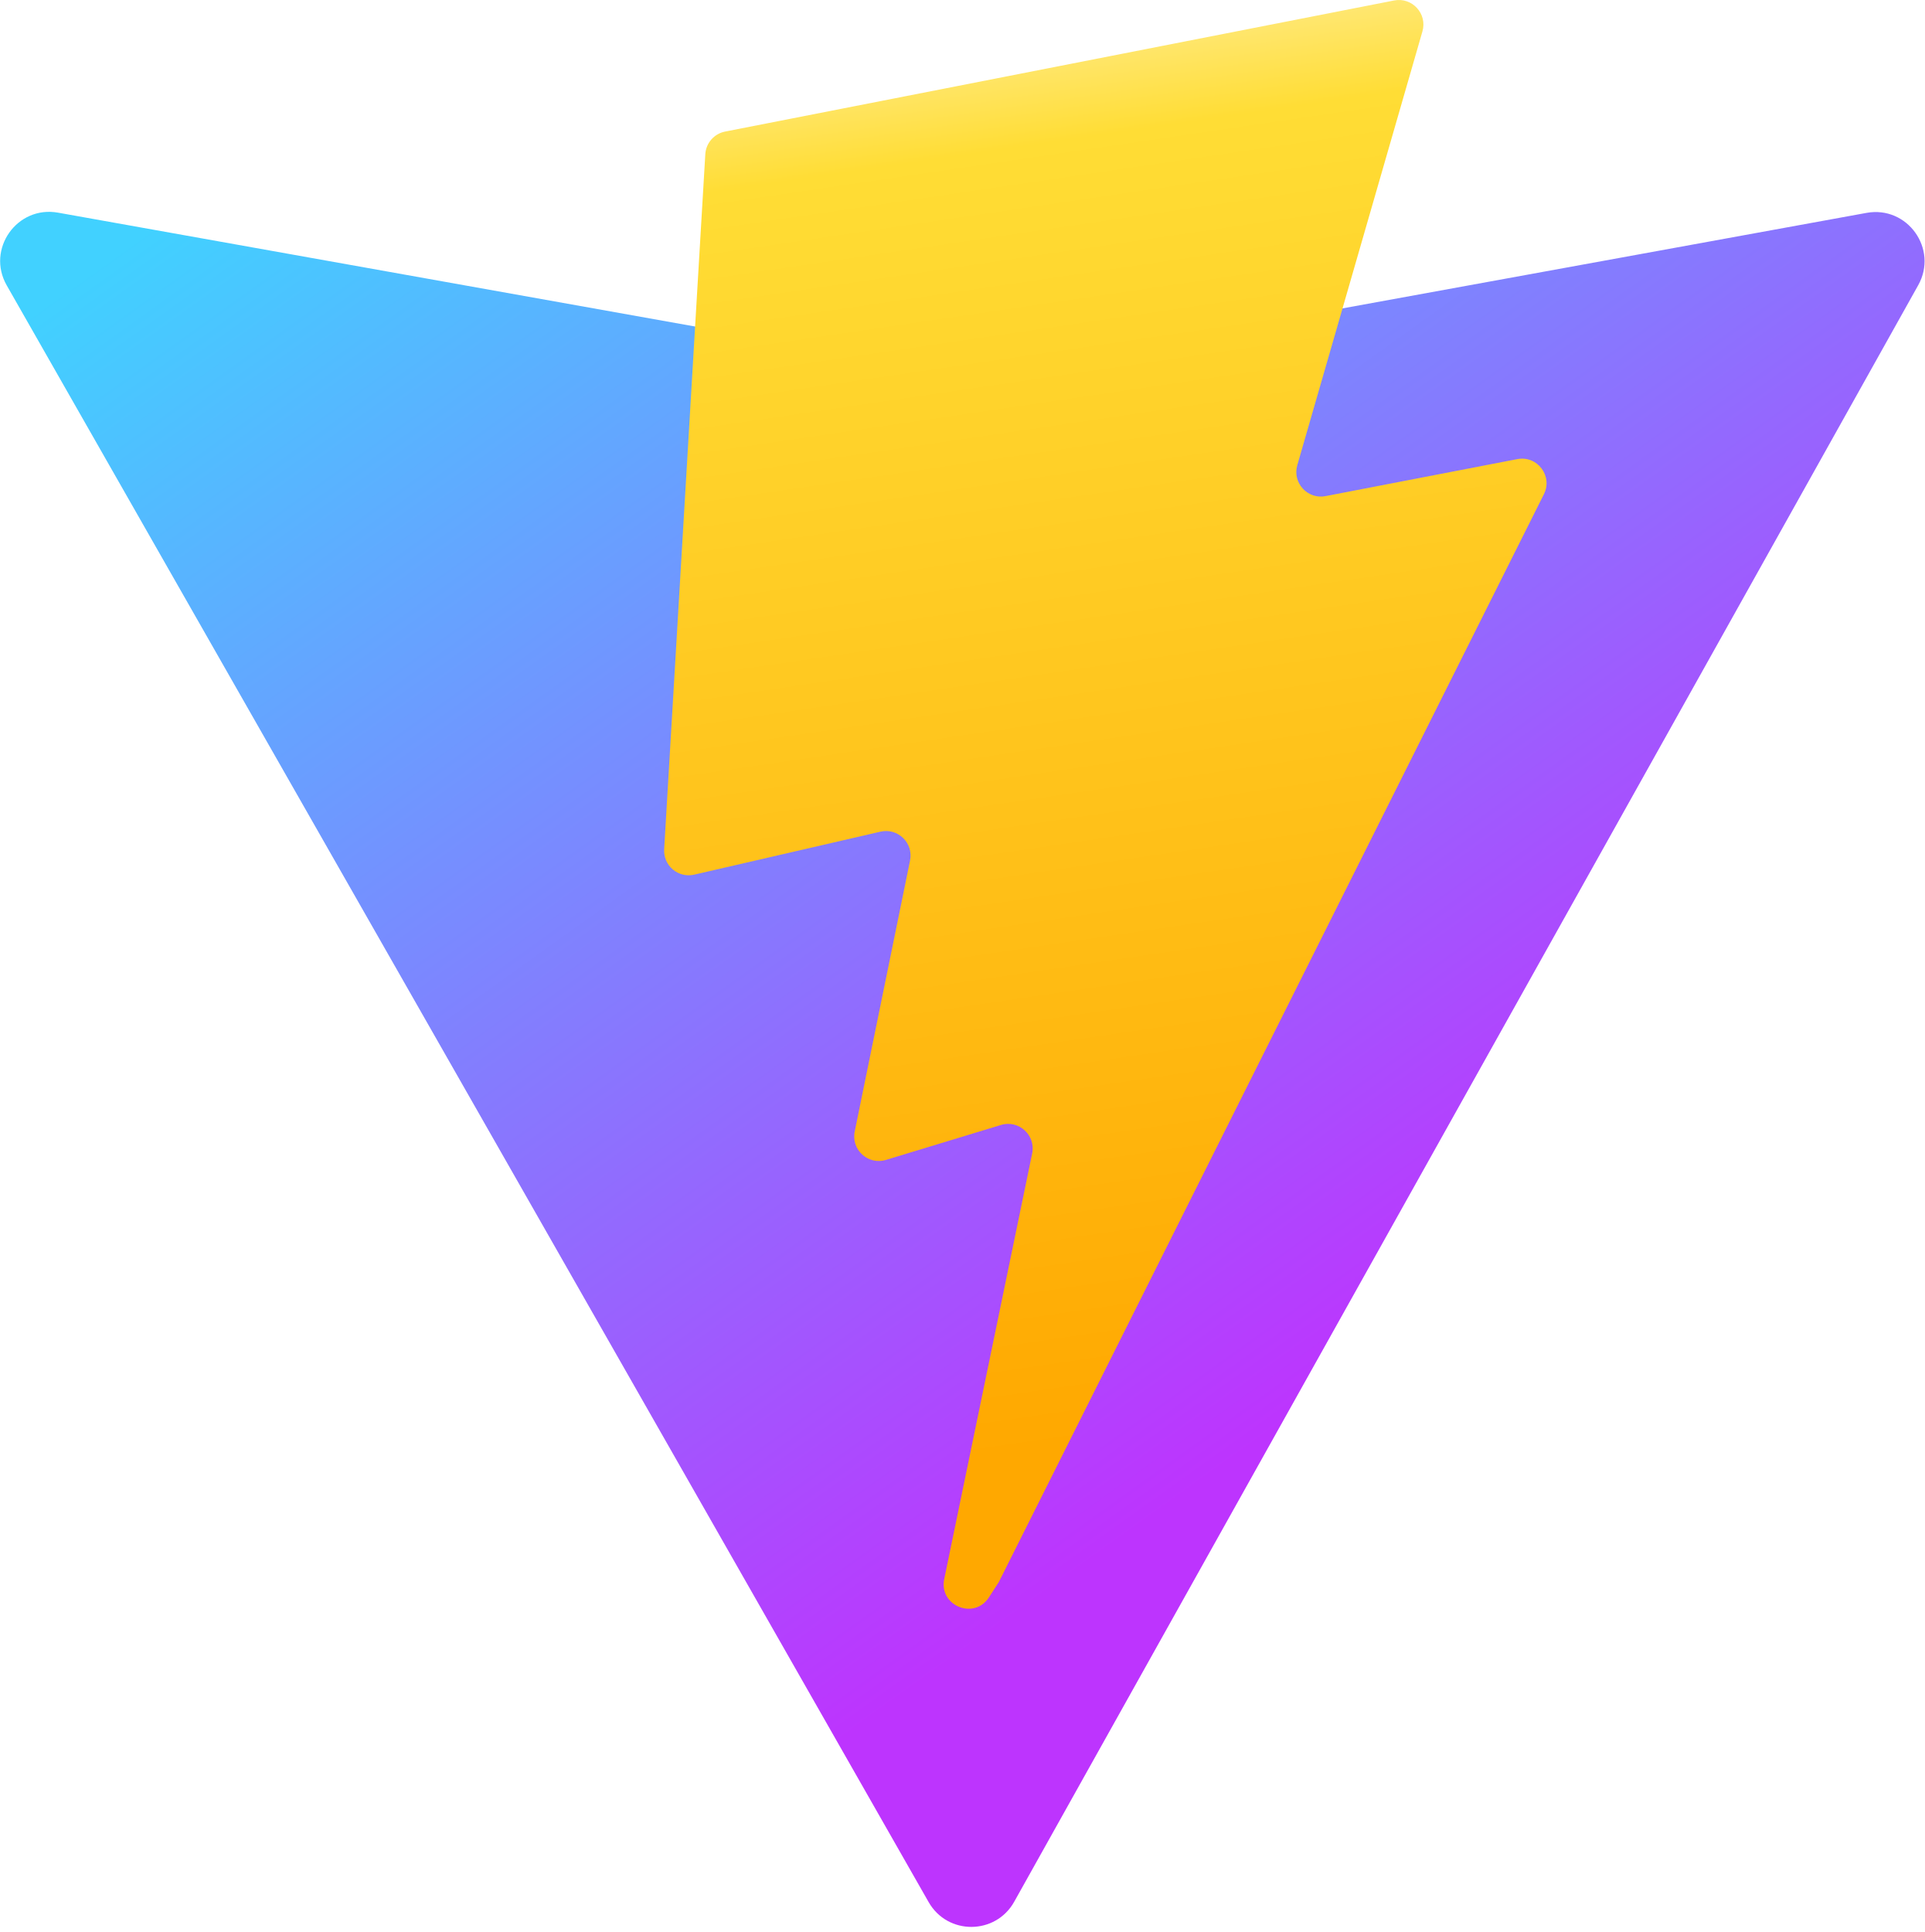
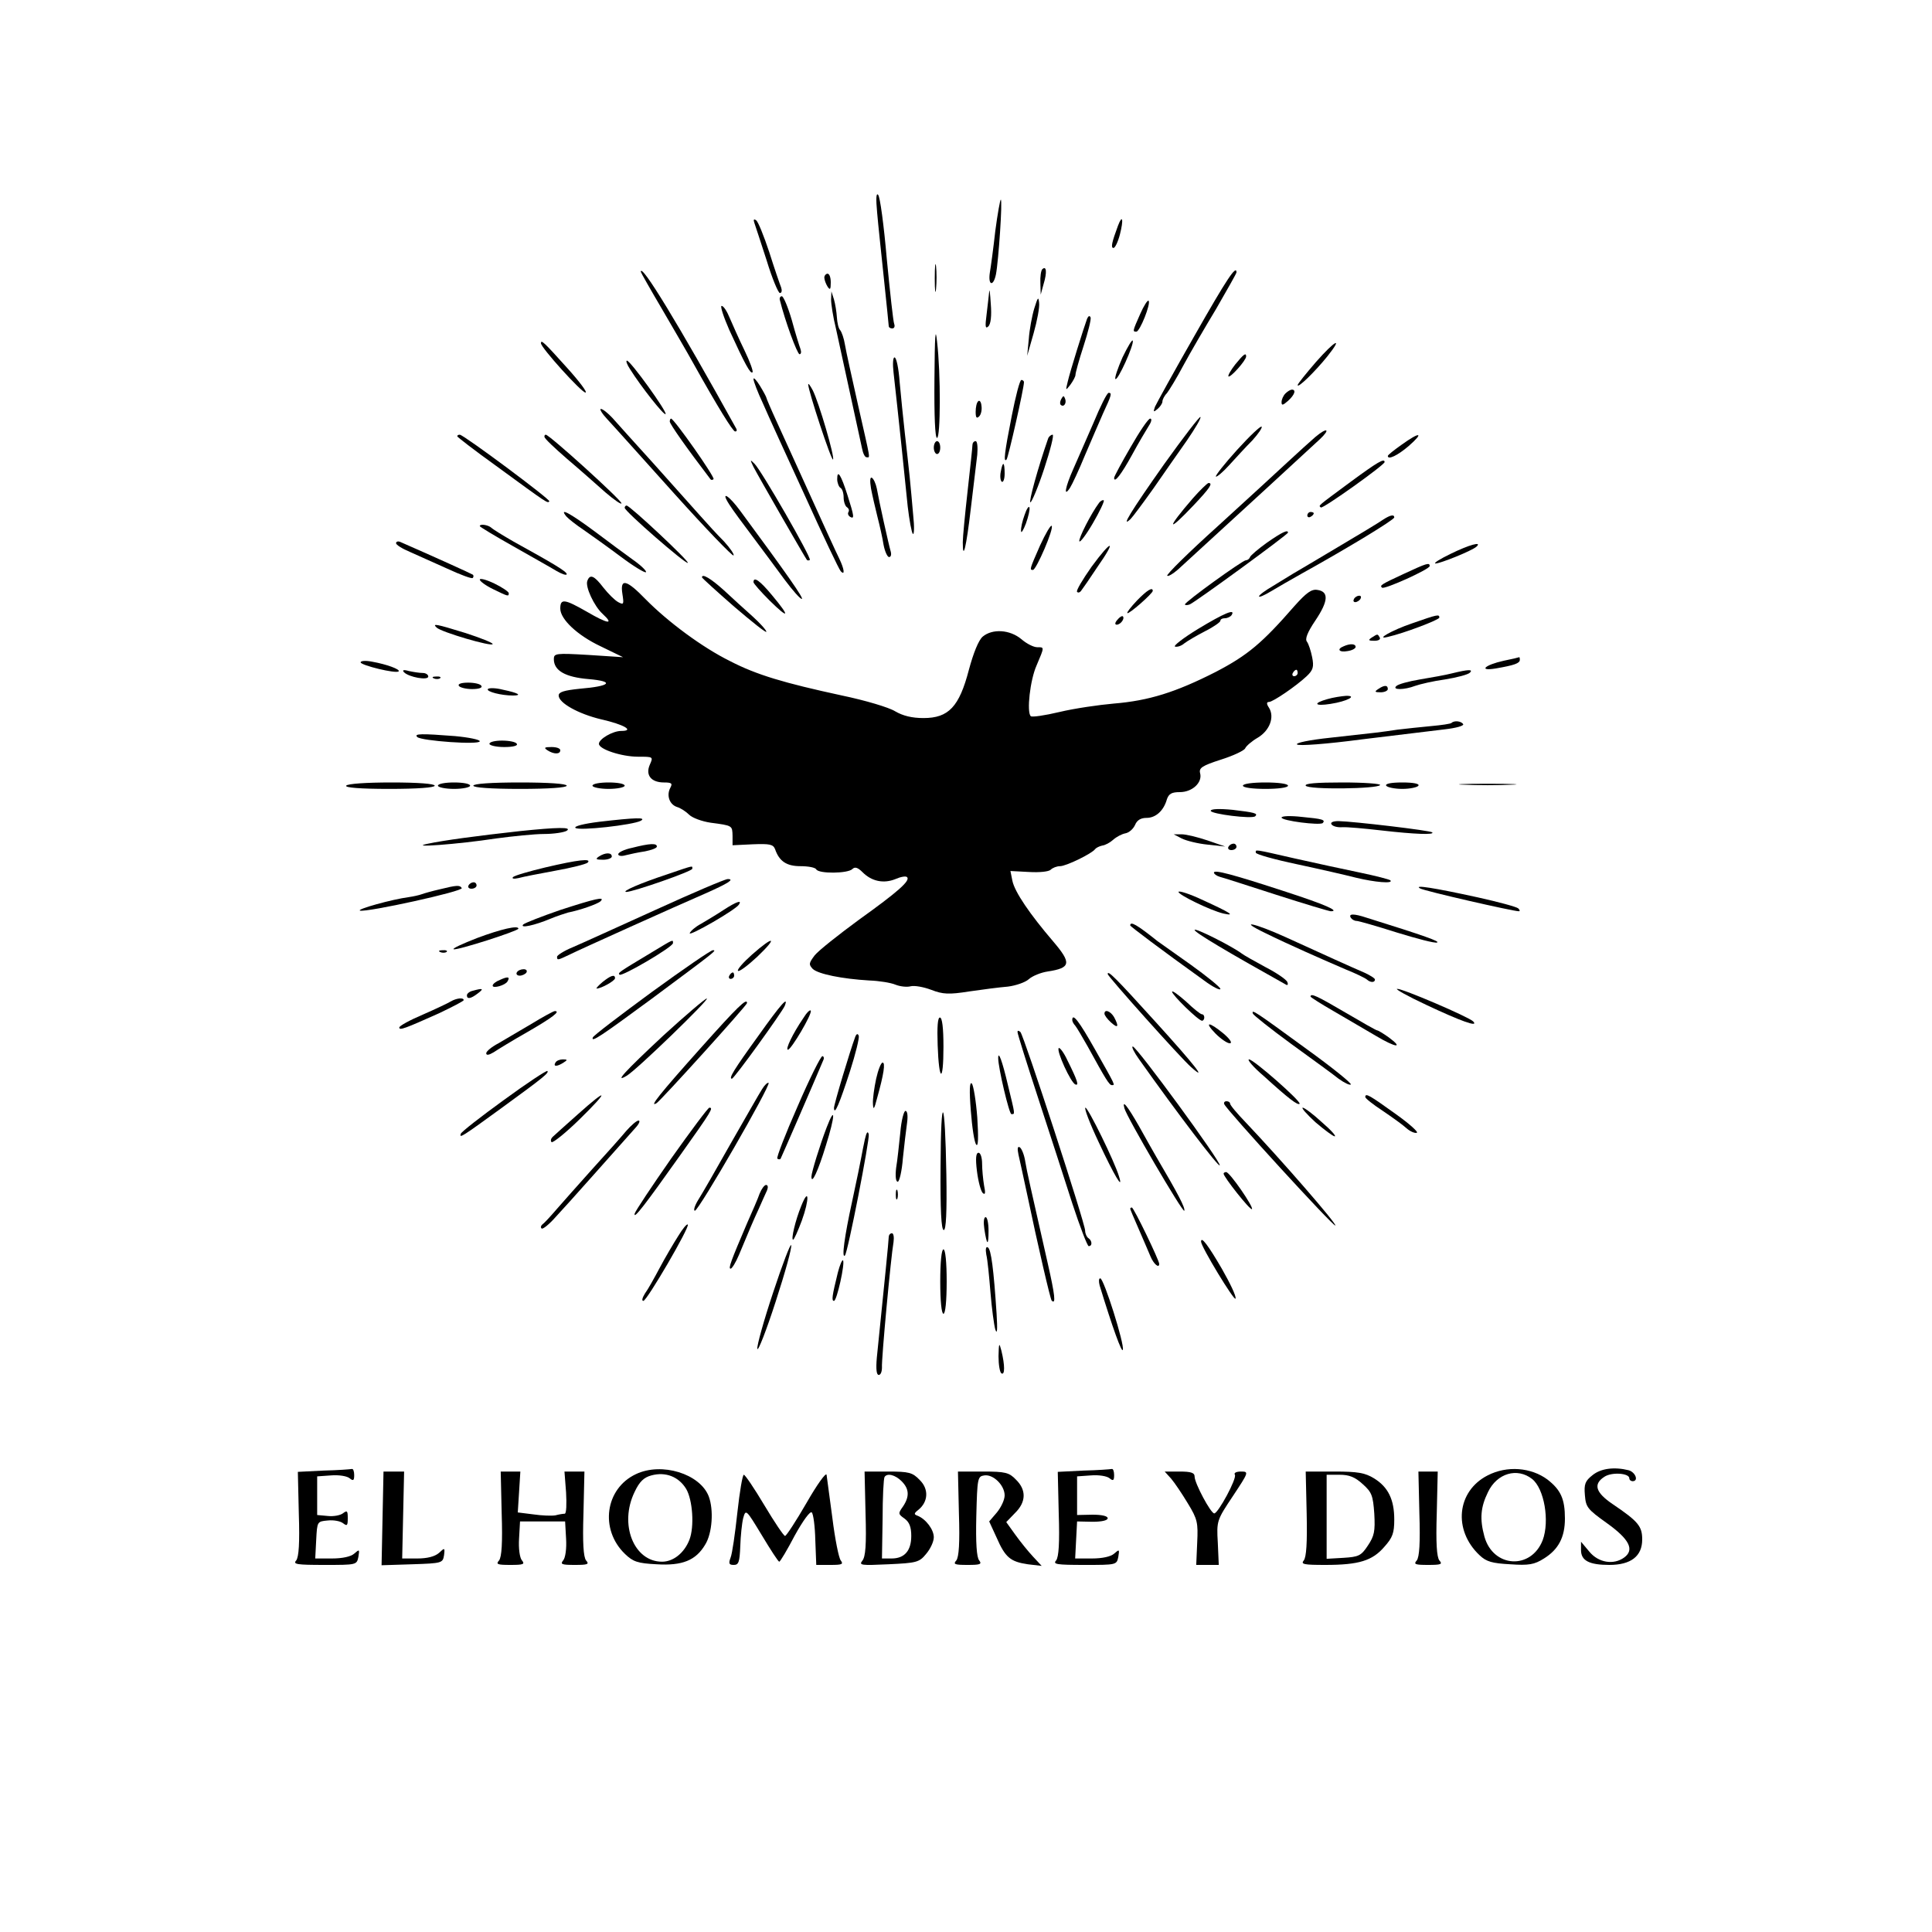
- <svg xmlns="http://www.w3.org/2000/svg" aria-hidden="true" role="img" class="iconify iconify--logos" width="31.88" height="32" preserveAspectRatio="xMidYMid meet" viewBox="0 0 256 257">
-   <defs>
-     <linearGradient id="IconifyId1813088fe1fbc01fb466" x1="-.828%" x2="57.636%" y1="7.652%" y2="78.411%">
-       <stop offset="0%" stop-color="#41D1FF" />
-       <stop offset="100%" stop-color="#BD34FE" />
-     </linearGradient>
-     <linearGradient id="IconifyId1813088fe1fbc01fb467" x1="43.376%" x2="50.316%" y1="2.242%" y2="89.03%">
-       <stop offset="0%" stop-color="#FFEA83" />
-       <stop offset="8.333%" stop-color="#FFDD35" />
-       <stop offset="100%" stop-color="#FFA800" />
-     </linearGradient>
-   </defs>
-   <path fill="url(#IconifyId1813088fe1fbc01fb466)" d="M255.153 37.938L134.897 252.976c-2.483 4.44-8.862 4.466-11.382.048L.875 37.958c-2.746-4.814 1.371-10.646 6.827-9.67l120.385 21.517a6.537 6.537 0 0 0 2.322-.004l117.867-21.483c5.438-.991 9.574 4.796 6.877 9.62Z" />
-   <path fill="url(#IconifyId1813088fe1fbc01fb467)" d="M185.432.063L96.44 17.501a3.268 3.268 0 0 0-2.634 3.014l-5.474 92.456a3.268 3.268 0 0 0 3.997 3.378l24.777-5.718c2.318-.535 4.413 1.507 3.936 3.838l-7.361 36.047c-.495 2.426 1.782 4.5 4.151 3.78l15.304-4.649c2.372-.72 4.652 1.36 4.15 3.788l-11.698 56.621c-.732 3.542 3.979 5.473 5.943 2.437l1.313-2.028l72.516-144.72c1.215-2.423-.88-5.186-3.54-4.672l-25.505 4.922c-2.396.462-4.435-1.77-3.759-4.114l16.646-57.705c.677-2.35-1.37-4.583-3.769-4.113Z" />
+ <svg xmlns="http://www.w3.org/2000/svg" version="1.0" width="600pt" height="600pt" viewBox="0 0 600 600" preserveAspectRatio="xMidYMid meet">
+   <g transform="translate(0,600) scale(0.1,-0.1)" fill="#000000" stroke="none">
+     <path d="M2724 5340 c3 -36 13 -128 21 -205 8 -77 15 -143 15 -147 0 -5 5 -8 11 -8 6 0 9 6 6 14 -3 7 -13 98 -23 202 -9 104 -21 194 -27 199 -6 7 -7 -12 -3 -55z" />
+     <path d="M3091 5283 c-6 -54 -14 -113 -17 -130 -6 -40 11 -44 19 -5 8 41 21 232 15 232 -2 0 -10 -44 -17 -97z" />
+     <path d="M2343 5307 c3 -8 20 -61 38 -116 17 -56 36 -101 41 -101 6 0 7 8 4 17 -4 10 -21 59 -37 110 -17 51 -35 96 -41 99 -7 5 -9 2 -5 -9z" />
+     <path d="M3472 5299 c-19 -51 -23 -69 -14 -69 5 0 14 19 20 42 12 47 8 64 -6 27z" />
+     <path d="M2903 5135 c0 -38 2 -53 4 -32 2 20 2 52 0 70 -2 17 -4 1 -4 -38z" />
+     <path d="M3237 5164 c-4 -4 -7 -23 -6 -43 l1 -36 9 33 c11 36 9 58 -4 46z" />
+     <path d="M1990 5156 c0 -2 30 -55 66 -116 36 -62 80 -137 97 -168 76 -136 123 -212 130 -212 5 0 6 3 4 8 -181 327 -297 517 -297 488z" />
+     <path d="M3710 4958 c-63 -110 -118 -210 -123 -221 -6 -17 -5 -18 8 -7 8 7 15 17 15 23 0 6 6 18 14 26 7 9 31 48 51 86 21 39 67 118 102 176 34 59 63 110 63 113 0 25 -30 -20 -130 -196z" />
+     <path d="M2560 5138 c0 -7 5 -20 10 -28 8 -12 10 -9 10 13 0 15 -4 27 -10 27 -5 0 -10 -6 -10 -12z" />
+     <path d="M3072 5094 c-1 -12 -5 -43 -8 -70 -5 -38 -4 -46 5 -38 8 7 11 33 8 70 -2 32 -4 50 -5 38z" />
+     <path d="M2581 5070 c0 -14 6 -54 15 -90 12 -55 27 -124 81 -372 3 -16 9 -28 14 -28 12 0 14 -16 -26 161 -19 85 -38 170 -41 189 -3 19 -10 39 -15 45 -5 5 -9 23 -10 40 -1 16 -5 41 -9 55 l-8 25 -1 -25z" />
+     <path d="M2422 5068 c16 -65 54 -168 61 -168 5 0 6 7 3 16 -3 8 -16 49 -27 90 -12 41 -26 74 -31 74 -5 0 -8 -6 -6 -12z" />
+     <path d="M3212 5042 c-7 -23 -15 -66 -17 -95 l-5 -52 20 70 c11 39 19 81 17 95 -2 20 -4 17 -15 -18z" />
+     <path d="M3541 5025 c-24 -54 -24 -55 -12 -55 11 0 46 88 38 96 -3 3 -15 -16 -26 -41z" />
+     <path d="M2265 4975 c49 -107 66 -138 72 -131 3 2 -8 33 -25 68 -17 35 -37 80 -46 101 -8 20 -19 37 -25 37 -5 0 6 -34 24 -75z" />
+     <path d="M3376 5010 c-10 -27 -53 -164 -60 -195 -7 -29 -7 -29 8 -10 8 11 16 25 16 31 0 6 11 46 25 89 14 43 24 83 22 89 -3 7 -7 5 -11 -4z" />
+     <path d="M2902 4823 c-1 -117 2 -183 8 -183 11 0 12 199 0 300 -5 48 -7 19 -8 -117z" />
+     <path d="M3486 4890 c-15 -34 -25 -64 -22 -67 7 -7 58 106 54 119 -2 5 -16 -19 -32 -52z" />
+     <path d="M1680 4934 c0 -14 126 -153 138 -153 8 -1 -19 35 -59 79 -70 78 -79 86 -79 74z" />
+     <path d="M4087 4876 c-31 -36 -57 -68 -57 -72 0 -11 55 43 92 89 51 64 25 51 -35 -17z" />
+     <path d="M3836 4868 c-14 -18 -23 -34 -21 -37 6 -5 55 50 55 62 0 13 -8 7 -34 -25z" />
+     <path d="M2775 4843 c13 -115 37 -344 44 -416 5 -42 12 -81 16 -85 4 -4 5 22 1 58 -3 36 -8 90 -11 120 -3 30 -10 91 -15 135 -5 44 -12 115 -16 158 -3 42 -10 77 -16 77 -5 0 -6 -21 -3 -47z" />
+     <path d="M1957 4853 c34 -54 105 -144 110 -139 6 6 -109 166 -120 166 -4 0 0 -12 10 -27z" />
+     <path d="M2340 4823 c0 -7 13 -41 29 -75 15 -35 74 -164 131 -288 56 -124 106 -229 111 -234 14 -15 11 7 -5 40 -8 16 -48 103 -89 194 -41 91 -89 195 -106 233 -17 37 -31 70 -31 72 0 2 -9 19 -20 37 -11 18 -20 27 -20 21z" />
+     <path d="M3142 4708 c-23 -116 -26 -146 -16 -135 5 5 54 221 54 240 0 4 -4 7 -8 7 -5 0 -18 -51 -30 -112z" />
+     <path d="M2510 4806 c0 -20 72 -238 77 -233 6 7 -44 178 -63 215 -8 15 -14 23 -14 18z" />
+     <path d="M3992 4778 c-7 -7 -12 -19 -12 -27 0 -11 4 -10 20 4 21 19 26 35 12 35 -4 0 -13 -5 -20 -12z" />
+     <path d="M3396 4687 c-22 -50 -50 -115 -63 -144 -25 -56 -31 -90 -10 -58 7 11 28 56 46 100 19 44 44 103 57 132 26 56 28 63 17 63 -5 0 -26 -42 -47 -93z" />
+     <path d="M3296 4761 c-4 -7 -5 -15 -2 -18 9 -9 19 4 14 18 -4 11 -6 11 -12 0z" />
+     <path d="M3038 4754 c-5 -4 -8 -19 -8 -33 0 -18 3 -22 11 -14 6 6 9 21 7 33 -1 12 -6 18 -10 14z" />
+     <path d="M1886 4698 c17 -18 110 -122 208 -231 98 -109 181 -195 184 -192 3 3 -10 22 -29 43 -20 20 -54 57 -76 82 -22 25 -87 97 -143 160 -57 63 -115 127 -128 142 -14 15 -30 28 -36 28 -5 0 4 -15 20 -32z" />
+     <path d="M3615 4558 c-103 -146 -136 -200 -104 -170 7 7 39 50 71 95 31 45 78 112 104 149 26 38 45 70 42 73 -2 3 -53 -63 -113 -147z" />
+     <path d="M2080 4691 c0 -8 53 -83 127 -180 2 -2 6 -2 9 1 5 6 -123 188 -132 188 -2 0 -4 -4 -4 -9z" />
+     <path d="M3511 4611 c-28 -48 -51 -91 -51 -95 0 -18 22 10 56 72 20 37 44 77 52 90 8 12 10 22 4 22 -6 0 -33 -40 -61 -89z" />
+     <path d="M3842 4603 c-39 -43 -68 -80 -66 -83 3 -2 21 13 41 35 20 22 52 57 72 77 19 21 32 40 29 43 -3 3 -37 -29 -76 -72z" />
+     <path d="M4085 4643 c-16 -14 -55 -49 -85 -77 -30 -28 -128 -118 -218 -200 -90 -81 -161 -151 -157 -154 3 -3 18 6 33 19 175 160 422 387 441 405 34 32 23 38 -14 7z" />
+     <path d="M1420 4645 c0 -2 54 -44 121 -92 164 -120 159 -116 165 -110 5 5 -265 206 -278 207 -5 0 -8 -2 -8 -5z" />
+     <path d="M1691 4643 c0 -5 32 -35 70 -68 39 -33 92 -80 119 -104 28 -24 50 -39 50 -34 0 10 -224 213 -235 213 -3 0 -5 -3 -4 -7z" />
+     <path d="M3255 4638 c-32 -92 -61 -198 -55 -198 4 0 24 47 43 105 19 58 31 105 26 105 -5 0 -12 -6 -14 -12z" />
+     <path d="M4353 4619 c-24 -17 -43 -32 -43 -35 0 -13 30 1 65 31 49 43 35 45 -22 4z" />
+     <path d="M2900 4610 c0 -11 5 -20 10 -20 6 0 10 9 10 20 0 11 -4 20 -10 20 -5 0 -10 -9 -10 -20z" />
+     <path d="M3020 4618 c0 -7 -7 -71 -15 -143 -8 -71 -15 -143 -15 -159 0 -61 11 -15 25 105 8 68 17 143 20 167 2 24 0 42 -5 42 -6 0 -10 -6 -10 -12z" />
+     <path d="M2340 4550 c16 -31 161 -283 166 -289 2 -2 6 -2 9 0 6 6 -151 279 -172 299 -14 14 -14 13 -3 -10z" />
+     <path d="M4195 4504 c-108 -80 -100 -73 -93 -80 6 -5 198 132 198 141 0 13 -22 0 -105 -61z" />
+     <path d="M3108 4535 c-3 -14 -1 -28 3 -31 5 -3 9 9 9 25 0 38 -6 40 -12 6z" />
+     <path d="M2600 4512 c0 -11 5 -24 10 -27 6 -3 10 -17 10 -30 0 -13 5 -27 10 -30 6 -4 8 -10 5 -15 -3 -5 -1 -11 5 -15 14 -8 13 1 -8 67 -20 63 -32 82 -32 50z" />
+     <path d="M2705 4483 c4 -21 13 -60 20 -88 7 -27 16 -67 19 -87 4 -21 12 -38 17 -38 6 0 8 8 5 18 -6 20 -36 155 -43 195 -3 15 -10 30 -15 33 -6 4 -7 -9 -3 -33z" />
+     <path d="M3705 4453 c-84 -97 -82 -111 3 -21 49 52 60 68 45 68 -4 -1 -26 -22 -48 -47z" />
+     <path d="M2265 4433 c10 -16 44 -62 75 -103 31 -41 75 -101 98 -132 24 -32 47 -58 52 -58 8 0 -49 81 -190 272 -37 51 -64 66 -35 21z" />
+     <path d="M3413 4438 c-24 -32 -64 -110 -61 -119 2 -5 21 20 42 56 21 36 36 68 34 71 -3 2 -10 -1 -15 -8z" />
+     <path d="M1940 4423 c0 -11 190 -176 196 -171 5 5 -180 178 -190 178 -3 0 -6 -3 -6 -7z" />
+     <path d="M3182 4401 c-7 -19 -12 -41 -11 -50 0 -9 7 2 15 23 8 22 13 45 11 50 -2 6 -9 -5 -15 -23z" />
+     <path d="M1759 4396 c6 -7 30 -26 54 -42 23 -16 75 -53 115 -83 40 -30 75 -51 78 -48 3 3 -14 20 -38 37 -24 17 -79 58 -123 91 -77 57 -110 74 -86 45z" />
+     <path d="M4060 4399 c0 -5 5 -7 10 -4 6 3 10 8 10 11 0 2 -4 4 -10 4 -5 0 -10 -5 -10 -11z" />
+     <path d="M4295 4386 c-11 -8 -74 -46 -140 -85 -66 -39 -129 -77 -140 -83 -11 -7 -39 -24 -62 -38 -24 -14 -43 -28 -43 -32 0 -4 16 3 36 15 20 12 65 38 99 57 137 76 284 165 285 173 0 10 -12 8 -35 -7z" />
+     <path d="M1490 4366 c0 -2 46 -30 103 -62 56 -32 117 -66 135 -77 17 -10 32 -15 32 -10 0 8 -40 32 -165 101 -33 19 -64 38 -69 43 -10 9 -36 13 -36 5z" />
+     <path d="M3230 4306 c-33 -75 -33 -76 -22 -76 10 0 66 129 58 137 -3 3 -19 -24 -36 -61z" />
+     <path d="M3935 4315 c-28 -20 -51 -40 -53 -45 -2 -6 -8 -10 -13 -10 -10 0 -189 -129 -189 -137 0 -3 7 -3 15 0 17 7 305 217 305 223 0 10 -19 1 -65 -31z" />
+     <path d="M1230 4313 c0 -5 19 -17 43 -27 23 -10 75 -34 116 -52 41 -19 76 -32 79 -29 3 3 3 7 1 10 -4 3 -123 57 -226 102 -7 3 -13 1 -13 -4z" />
+     <path d="M3390 4240 c-28 -40 -49 -75 -45 -78 3 -4 9 -2 13 4 4 5 27 38 50 73 61 87 46 88 -18 1z" />
+     <path d="M4505 4280 c-33 -16 -54 -29 -47 -30 15 0 112 39 127 52 20 18 -23 6 -80 -22z" />
+     <path d="M4360 4218 c-71 -33 -76 -36 -68 -43 6 -7 148 57 148 67 0 12 -9 9 -80 -24z" />
+     <path d="M1490 4200 c0 -5 19 -19 42 -30 47 -23 48 -23 48 -12 0 4 -20 18 -45 30 -25 12 -45 17 -45 12z" />
+     <path d="M1824 4196 c-7 -18 21 -78 47 -102 38 -35 17 -32 -48 6 -70 40 -83 42 -83 10 0 -33 53 -83 125 -117 l70 -34 -107 7 c-102 6 -108 5 -108 -13 0 -36 36 -56 108 -62 82 -7 69 -22 -28 -30 -48 -5 -65 -10 -65 -21 0 -23 61 -57 132 -74 71 -16 105 -36 62 -36 -26 0 -69 -25 -69 -40 0 -17 71 -40 121 -40 48 0 48 0 37 -25 -14 -32 4 -55 44 -55 24 0 27 -3 20 -16 -13 -24 -3 -52 20 -60 11 -3 28 -14 38 -24 10 -10 40 -21 67 -25 69 -9 67 -9 68 -41 l0 -29 63 3 c52 2 63 0 69 -15 13 -38 36 -53 79 -53 24 0 46 -4 49 -10 8 -14 98 -13 112 1 8 8 17 5 32 -10 28 -28 65 -36 102 -21 16 7 32 10 36 6 11 -11 -29 -46 -149 -132 -64 -47 -126 -96 -138 -111 -18 -24 -19 -28 -6 -42 17 -16 91 -31 176 -36 30 -1 67 -7 81 -13 15 -6 36 -8 47 -5 12 3 40 -2 64 -11 36 -14 55 -15 118 -5 41 6 95 13 120 15 24 3 54 13 65 23 11 10 38 21 59 24 72 11 74 26 17 93 -72 84 -120 154 -127 189 l-6 30 57 -3 c33 -2 62 1 68 7 6 6 19 11 29 11 19 0 99 39 109 53 3 4 13 9 22 11 9 1 24 9 34 18 10 9 27 18 38 20 11 2 24 13 30 26 6 15 18 22 36 22 28 0 53 22 63 58 6 17 15 22 40 22 39 0 71 30 63 59 -4 16 6 23 65 42 38 12 72 28 75 35 3 7 20 22 39 33 37 22 53 64 35 93 -8 12 -8 18 0 18 12 0 84 49 117 80 20 19 23 29 17 59 -4 20 -11 41 -16 48 -7 8 1 29 26 66 41 61 42 90 6 95 -18 3 -34 -9 -70 -49 -101 -116 -146 -154 -246 -206 -124 -63 -207 -89 -316 -98 -46 -4 -122 -15 -168 -26 -46 -11 -87 -17 -90 -13 -13 13 -2 112 18 157 25 59 25 57 2 57 -11 0 -33 11 -49 25 -36 30 -90 33 -120 8 -13 -11 -29 -51 -43 -103 -30 -115 -63 -150 -141 -150 -36 0 -64 7 -88 21 -19 12 -93 34 -165 49 -180 39 -265 64 -348 107 -85 42 -192 121 -262 192 -60 62 -80 66 -72 16 5 -32 4 -34 -13 -25 -11 6 -31 26 -46 45 -29 38 -42 43 -50 21z m2206 -286 c0 -5 -5 -10 -11 -10 -5 0 -7 5 -4 10 3 6 8 10 11 10 2 0 4 -4 4 -10z" />
+     <path d="M2180 4207 c0 -2 45 -43 100 -91 55 -47 100 -83 100 -78 0 5 -19 26 -42 47 -24 21 -64 58 -90 82 -40 36 -68 53 -68 40z" />
+     <path d="M2340 4192 c0 -4 23 -30 50 -57 61 -60 65 -52 8 16 -38 46 -58 60 -58 41z" />
+     <path d="M3531 4135 c-19 -20 -32 -37 -30 -39 4 -5 79 61 79 69 0 13 -18 2 -49 -30z" />
+     <path d="M4205 4140 c-3 -5 -2 -10 4 -10 5 0 13 5 16 10 3 6 2 10 -4 10 -5 0 -13 -4 -16 -10z" />
+     <path d="M3721 4047 c-46 -28 -78 -53 -72 -55 7 -2 20 2 29 10 9 7 38 24 65 38 26 13 47 28 47 32 0 5 6 8 14 8 8 0 18 5 21 10 13 21 -23 6 -104 -43z" />
+     <path d="M3470 4075 c-8 -9 -8 -15 -2 -15 12 0 26 19 19 26 -2 2 -10 -2 -17 -11z" />
+     <path d="M4385 4064 c-62 -21 -116 -52 -75 -42 49 11 160 53 160 60 0 11 -5 10 -85 -18z" />
+     <path d="M1356 4051 c14 -14 174 -61 174 -51 0 4 -38 19 -84 34 -91 28 -105 31 -90 17z" />
+     <path d="M4260 4020 c-12 -8 -10 -10 8 -10 13 0 20 4 17 10 -7 12 -6 12 -25 0z" />
+     <path d="M4173 3993 c-23 -9 -14 -20 12 -15 14 2 25 8 25 13 0 10 -17 11 -37 2z" />
+     <path d="M4670 3948 c-59 -13 -80 -33 -25 -24 58 10 75 16 75 27 0 5 -1 9 -2 8 -2 -1 -23 -6 -48 -11z" />
+     <path d="M1120 3943 c0 -9 110 -36 118 -28 6 6 -37 22 -82 30 -20 4 -36 3 -36 -2z" />
+     <path d="M1255 3912 c15 -15 75 -26 75 -13 0 6 -8 11 -17 11 -10 0 -29 3 -43 6 -17 5 -22 3 -15 -4z" />
+     <path d="M4510 3909 c-19 -5 -64 -13 -100 -19 -36 -6 -69 -15 -74 -21 -13 -12 25 -12 59 1 14 5 56 15 93 20 37 6 71 15 77 21 11 11 -6 10 -55 -2z" />
+     <path d="M1348 3893 c7 -3 16 -2 19 1 4 3 -2 6 -13 5 -11 0 -14 -3 -6 -6z" />
+     <path d="M1425 3870 c3 -5 22 -10 41 -10 21 0 33 4 29 10 -3 6 -22 10 -41 10 -21 0 -33 -4 -29 -10z" />
+     <path d="M1515 3860 c-5 -8 42 -20 78 -20 30 0 17 8 -31 18 -23 6 -44 6 -47 2z" />
+     <path d="M4280 3860 c-12 -8 -11 -10 8 -10 12 0 22 5 22 10 0 13 -11 13 -30 0z" />
+     <path d="M4123 3829 c-47 -13 -41 -23 9 -15 52 8 85 26 48 25 -14 -1 -40 -5 -57 -10z" />
+     <path d="M4508 3755 c-3 -3 -31 -7 -64 -10 -32 -3 -79 -8 -104 -11 -53 -8 -62 -9 -208 -25 -66 -7 -109 -16 -104 -21 5 -5 90 1 203 16 107 13 222 27 256 31 35 4 60 11 57 16 -6 10 -28 12 -36 4z" />
+     <path d="M1296 3711 c13 -12 194 -25 194 -13 0 5 -34 12 -77 16 -103 8 -129 8 -117 -3z" />
+     <path d="M1520 3690 c0 -5 21 -10 46 -10 27 0 43 4 39 10 -3 6 -24 10 -46 10 -21 0 -39 -4 -39 -10z" />
+     <path d="M1700 3670 c20 -13 40 -13 40 0 0 6 -12 10 -27 10 -22 0 -25 -2 -13 -10z" />
+     <path d="M1075 3560 c-4 -6 43 -10 134 -10 87 0 141 4 141 10 0 6 -51 10 -134 10 -79 0 -137 -4 -141 -10z" />
+     <path d="M1360 3560 c0 -5 23 -10 50 -10 28 0 50 5 50 10 0 6 -22 10 -50 10 -27 0 -50 -4 -50 -10z" />
+     <path d="M1470 3560 c0 -6 55 -10 145 -10 90 0 145 4 145 10 0 6 -55 10 -145 10 -90 0 -145 -4 -145 -10z" />
+     <path d="M1840 3560 c0 -5 23 -10 50 -10 28 0 50 5 50 10 0 6 -22 10 -50 10 -27 0 -50 -4 -50 -10z" />
+     <path d="M3860 3560 c0 -6 30 -10 70 -10 40 0 70 4 70 10 0 6 -30 10 -70 10 -40 0 -70 -4 -70 -10z" />
+     <path d="M4055 3560 c8 -13 224 -10 231 2 3 4 -49 8 -116 8 -82 0 -119 -3 -115 -10z" />
+     <path d="M4305 3560 c3 -5 26 -10 50 -10 24 0 47 5 50 10 4 6 -15 10 -50 10 -35 0 -54 -4 -50 -10z" />
+     <path d="M4548 3563 c39 -2 105 -2 145 0 39 1 7 3 -73 3 -80 0 -112 -2 -72 -3z" />
+     <path d="M3760 3482 c0 -10 129 -26 138 -17 10 9 -2 12 -70 20 -41 4 -68 3 -68 -3z" />
+     <path d="M3980 3461 c0 -10 119 -25 128 -17 9 10 -1 13 -65 19 -35 4 -63 3 -63 -2z" />
+     <path d="M1862 3448 c-49 -6 -80 -14 -75 -19 10 -10 179 9 203 22 19 11 -16 10 -128 -3z" />
+     <path d="M4135 3440 c4 -6 18 -10 33 -9 15 1 70 -4 122 -10 104 -12 166 -14 158 -6 -6 6 -245 34 -291 35 -17 0 -26 -4 -22 -10z" />
+     <path d="M1615 3419 c-136 -15 -238 -29 -285 -39 -70 -14 93 -2 210 16 52 7 120 14 150 14 30 0 62 5 70 10 18 12 -29 11 -145 -1z" />
+     <path d="M3670 3396 c14 -7 50 -16 80 -19 l55 -6 -55 19 c-30 10 -66 19 -80 19 l-25 0 25 -13z" />
+     <path d="M1963 3367 c-24 -5 -43 -14 -43 -20 0 -5 10 -7 23 -3 12 3 39 9 60 12 20 4 37 10 37 15 0 11 -22 10 -77 -4z" />
+     <path d="M3815 3370 c-3 -5 1 -10 9 -10 9 0 16 5 16 10 0 6 -4 10 -9 10 -6 0 -13 -4 -16 -10z" />
+     <path d="M3900 3352 c0 -5 57 -21 128 -36 70 -15 153 -34 184 -42 58 -14 116 -19 106 -8 -3 3 -46 14 -94 24 -49 10 -140 30 -203 44 -131 30 -121 28 -121 18z" />
+     <path d="M1860 3340 c-12 -8 -9 -10 13 -10 15 0 27 5 27 10 0 13 -20 13 -40 0z" />
+     <path d="M1693 3306 c-50 -12 -95 -25 -100 -30 -4 -5 3 -6 17 -3 14 4 66 14 115 23 50 9 94 20 100 25 14 14 -30 9 -132 -15z" />
+     <path d="M2070 3284 c-79 -26 -142 -53 -125 -54 21 0 205 64 205 72 0 10 8 12 -80 -18z" />
+     <path d="M3770 3290 c0 -4 8 -10 18 -13 9 -2 89 -28 176 -56 87 -28 164 -51 169 -51 30 0 -21 22 -138 60 -168 55 -225 70 -225 60z" />
+     <path d="M2035 3174 c-115 -52 -231 -105 -257 -116 -27 -11 -48 -25 -48 -29 0 -12 2 -11 36 5 36 18 336 153 424 191 70 31 93 45 70 45 -8 0 -109 -43 -225 -96z" />
+     <path d="M1455 3250 c-3 -5 1 -10 9 -10 9 0 16 5 16 10 0 6 -4 10 -9 10 -6 0 -13 -4 -16 -10z" />
+     <path d="M1365 3238 c-22 -5 -47 -12 -55 -15 -8 -3 -26 -7 -40 -9 -53 -7 -164 -38 -152 -42 20 -6 322 60 316 70 -6 10 -16 9 -69 -4z" />
+     <path d="M4410 3241 c13 -8 289 -71 307 -71 4 0 3 4 -2 9 -6 5 -62 20 -125 34 -137 30 -201 40 -180 28z" />
+     <path d="M3660 3230 c0 -9 98 -57 139 -67 41 -9 21 3 -62 41 -42 20 -77 31 -77 26z" />
+     <path d="M1740 3174 c-58 -20 -109 -40 -115 -45 -12 -13 35 -3 85 18 19 8 44 16 54 19 36 7 91 26 101 35 16 16 -17 8 -125 -27z" />
+     <path d="M2247 3174 c-21 -14 -53 -33 -70 -43 -17 -9 -32 -22 -35 -29 -4 -12 144 73 153 89 10 15 -8 9 -48 -17z" />
+     <path d="M4195 3150 c3 -5 11 -10 18 -10 6 0 62 -16 125 -36 62 -19 118 -34 125 -31 10 3 -36 20 -219 77 -39 13 -57 13 -49 0z" />
+     <path d="M3510 3126 c0 -3 97 -76 228 -170 28 -21 52 -33 52 -27 0 5 -42 39 -92 75 -51 36 -97 69 -103 73 -65 52 -85 63 -85 49z" />
+     <path d="M3930 3102 c71 -35 180 -83 250 -113 30 -12 59 -26 65 -31 11 -10 25 -10 25 0 0 4 -15 13 -32 21 -42 18 -128 57 -244 110 -99 45 -153 56 -64 13z" />
+     <path d="M1482 3087 c-46 -18 -79 -33 -73 -35 11 -4 201 57 201 64 0 11 -53 -1 -128 -29z" />
+     <path d="M3710 3112 c0 -8 105 -70 284 -170 5 -3 7 1 4 8 -2 7 -32 28 -67 46 -35 19 -69 38 -75 43 -31 23 -146 81 -146 73z" />
+     <path d="M2025 3043 c-103 -62 -107 -64 -101 -70 7 -7 166 86 166 98 0 12 3 13 -65 -28z" />
+     <path d="M2335 3035 c-27 -24 -47 -47 -43 -50 3 -4 30 16 60 44 65 62 52 67 -17 6z" />
+     <path d="M1368 3043 c7 -3 16 -2 19 1 4 3 -2 6 -13 5 -11 0 -14 -3 -6 -6z" />
+     <path d="M2024 2919 c-98 -72 -181 -135 -183 -141 -6 -17 25 4 184 121 199 148 202 150 189 150 -5 1 -91 -58 -190 -130z" />
+     <path d="M1605 2980 c-3 -5 1 -10 9 -10 8 0 18 5 21 10 3 6 -1 10 -9 10 -8 0 -18 -4 -21 -10z" />
+     <path d="M2265 2970 c-3 -5 -1 -10 4 -10 6 0 11 5 11 10 0 6 -2 10 -4 10 -3 0 -8 -4 -11 -10z" />
+     <path d="M3440 2975 c0 -7 226 -260 259 -289 54 -48 10 8 -109 139 -127 140 -150 163 -150 150z" />
+     <path d="M1553 2957 c-13 -5 -23 -13 -23 -18 0 -10 39 1 46 13 9 15 1 16 -23 5z" />
+     <path d="M1871 2950 c-13 -11 -21 -20 -18 -20 14 0 57 24 57 32 0 13 -13 9 -39 -12z" />
+     <path d="M1468 2923 c-10 -2 -18 -9 -18 -14 0 -13 12 -11 34 6 20 15 16 17 -16 8z" />
+     <path d="M3640 2920 c0 -10 82 -90 93 -90 4 0 7 5 7 10 0 6 -3 10 -7 10 -5 0 -27 18 -50 40 -24 21 -43 35 -43 30z" />
+     <path d="M4430 2879 c106 -50 164 -71 145 -51 -14 14 -219 102 -236 101 -8 0 33 -23 91 -50z" />
+     <path d="M4070 2905 c0 -2 33 -23 73 -46 39 -23 98 -57 130 -76 62 -37 88 -40 39 -4 -17 12 -32 21 -35 21 -3 0 -47 25 -98 55 -87 51 -109 62 -109 50z" />
+     <path d="M1400 2890 c-8 -5 -48 -24 -87 -41 -40 -17 -73 -35 -73 -40 0 -10 18 -3 123 44 42 20 77 38 77 41 0 9 -23 6 -40 -4z" />
+     <path d="M2060 2784 c-120 -112 -154 -149 -114 -125 29 16 260 240 249 240 -5 0 -66 -52 -135 -115z" />
+     <path d="M2175 2744 c-126 -141 -161 -185 -136 -170 14 9 281 304 281 311 0 17 -29 -11 -145 -141z" />
+     <path d="M2355 2783 c-76 -105 -93 -133 -82 -133 7 0 156 207 164 226 13 33 -11 7 -82 -93z" />
+     <path d="M2494 2837 c-32 -47 -56 -97 -47 -97 10 0 75 110 71 121 -2 5 -13 -6 -24 -24z" />
+     <path d="M1650 2820 c-36 -21 -82 -48 -102 -60 -21 -11 -38 -25 -38 -31 0 -7 8 -6 23 3 12 8 59 37 105 63 78 45 104 65 85 65 -4 0 -37 -18 -73 -40z" />
+     <path d="M3430 2852 c0 -5 9 -17 20 -27 22 -20 26 -14 10 16 -11 19 -30 26 -30 11z" />
+     <path d="M3891 2852 c2 -5 56 -48 119 -94 63 -46 130 -94 147 -108 18 -13 35 -21 38 -18 4 3 -58 53 -137 110 -163 119 -172 125 -167 110z" />
+     <path d="M2912 2754 c4 -115 18 -119 18 -5 0 59 -4 91 -11 91 -7 0 -9 -29 -7 -86z" />
+     <path d="M3330 2832 c0 -4 4 -12 9 -17 5 -6 22 -35 39 -65 56 -102 67 -120 75 -120 11 0 12 -3 -53 112 -49 87 -70 114 -70 90z" />
+     <path d="M3775 2790 c16 -16 36 -30 44 -30 9 0 2 12 -19 30 -46 38 -62 38 -25 0z" />
+     <path d="M3160 2795 c0 -6 29 -98 64 -205 35 -107 83 -255 106 -327 24 -73 47 -133 51 -133 12 0 11 17 -1 25 -5 3 -10 14 -10 23 0 23 -190 605 -201 617 -6 5 -9 5 -9 0z" />
+     <path d="M2656 2780 c-16 -43 -66 -209 -66 -221 1 -25 17 13 50 115 17 53 29 102 27 109 -3 8 -7 7 -11 -3z" />
+     <path d="M3288 2745 c-8 -8 38 -109 52 -113 11 -4 7 11 -25 75 -11 24 -24 41 -27 38z" />
+     <path d="M3537 2711 c124 -175 249 -338 251 -330 4 11 -258 369 -270 369 -5 0 4 -18 19 -39z" />
+     <path d="M2477 2564 c-38 -86 -66 -159 -63 -162 3 -3 8 -3 10 -1 2 3 105 240 133 307 3 6 1 12 -3 12 -5 0 -40 -70 -77 -156z" />
+     <path d="M3100 2714 c0 -30 34 -174 41 -174 12 0 12 -4 -11 91 -17 73 -30 108 -30 83z" />
+     <path d="M1725 2700 c-8 -13 5 -13 25 0 13 8 13 10 -2 10 -9 0 -20 -4 -23 -10z" />
+     <path d="M3925 2658 c78 -71 105 -91 111 -86 6 7 -143 138 -157 138 -7 0 13 -24 46 -52z" />
+     <path d="M2721 2650 c-6 -28 -11 -63 -10 -78 1 -21 4 -17 13 18 21 75 26 110 17 110 -5 0 -14 -23 -20 -50z" />
+     <path d="M1565 2584 c-72 -52 -132 -99 -134 -105 -5 -15 3 -10 124 78 136 99 150 111 145 117 -3 2 -64 -38 -135 -90z" />
+     <path d="M2367 2618 c-8 -12 -51 -88 -97 -168 -45 -80 -91 -160 -102 -177 -11 -18 -15 -33 -10 -33 12 0 236 389 229 397 -3 2 -12 -6 -20 -19z" />
+     <path d="M3015 2550 c4 -52 11 -99 17 -105 6 -7 7 23 3 85 -4 52 -12 100 -17 105 -7 7 -8 -23 -3 -85z" />
+     <path d="M1794 2539 c-38 -34 -73 -65 -78 -70 -5 -5 -7 -12 -3 -16 4 -3 43 28 86 70 94 92 91 102 -5 16z" />
+     <path d="M4240 2593 c0 -4 24 -23 53 -42 28 -19 62 -43 74 -54 12 -11 27 -17 33 -15 6 2 -23 28 -65 58 -81 58 -95 67 -95 53z" />
+     <path d="M3802 2571 c7 -18 340 -382 345 -377 5 5 -168 204 -279 321 -27 28 -48 53 -48 58 0 4 -5 7 -11 7 -6 0 -9 -4 -7 -9z" />
+     <path d="M2921 2378 c-1 -134 2 -198 10 -198 7 0 10 55 8 173 -4 243 -17 261 -18 25z" />
+     <path d="M3492 2558 c7 -27 183 -328 186 -318 3 9 -18 50 -88 169 -8 14 -32 56 -53 94 -36 63 -53 84 -45 55z" />
+     <path d="M2085 2403 c-60 -86 -112 -164 -114 -172 -4 -20 32 27 144 185 96 135 101 144 88 144 -4 0 -57 -71 -118 -157z" />
+     <path d="M3412 2453 c49 -105 78 -153 63 -106 -14 47 -96 213 -104 213 -5 0 13 -48 41 -107z" />
+     <path d="M4085 2515 c28 -24 55 -44 60 -44 6 0 -12 20 -40 44 -27 25 -54 45 -59 45 -6 0 12 -20 39 -45z" />
+     <path d="M2796 2483 c-4 -38 -9 -87 -13 -110 -3 -26 -1 -43 5 -43 5 0 13 33 16 73 4 39 10 89 13 110 3 22 1 37 -5 37 -5 0 -13 -30 -16 -67z" />
+     <path d="M2567 2498 c-20 -52 -47 -139 -47 -152 0 -27 21 18 45 97 29 92 30 128 2 55z" />
+     <path d="M1945 2488 c-15 -18 -62 -71 -105 -118 -42 -47 -92 -103 -111 -125 -19 -22 -38 -43 -44 -47 -5 -4 -7 -10 -3 -13 3 -4 24 13 45 37 34 36 180 201 247 276 11 12 15 22 9 22 -6 0 -23 -15 -38 -32z" />
+     <path d="M2686 2462 c-4 -19 -9 -43 -11 -55 -2 -12 -15 -75 -29 -140 -23 -105 -33 -177 -22 -166 9 9 77 359 74 376 -3 12 -7 7 -12 -15z" />
+     <path d="M3163 2414 c4 -16 15 -69 26 -119 35 -167 73 -330 77 -334 14 -14 10 18 -12 115 -56 248 -64 281 -70 317 -3 20 -11 40 -17 44 -7 4 -8 -4 -4 -23z" />
+     <path d="M3034 2363 c4 -32 12 -62 18 -68 8 -7 9 0 4 24 -3 18 -6 49 -6 67 0 19 -5 34 -11 34 -8 0 -10 -17 -5 -57z" />
+     <path d="M3800 2355 c0 -10 83 -115 88 -110 6 6 -69 115 -80 115 -4 0 -8 -2 -8 -5z" />
+     <path d="M2359 2293 c-5 -15 -23 -56 -39 -92 -50 -117 -59 -141 -51 -141 4 0 16 19 26 43 35 84 43 103 61 142 10 22 21 48 26 58 4 10 3 17 -3 17 -5 0 -14 -12 -20 -27z" />
+     <path d="M2782 2290 c0 -14 2 -19 5 -12 2 6 2 18 0 25 -3 6 -5 1 -5 -13z" />
+     <path d="M2488 2254 c-18 -44 -32 -104 -25 -104 3 0 15 27 27 59 24 66 23 108 -2 45z" />
+     <path d="M3510 2246 c0 -2 12 -30 26 -62 14 -33 31 -71 37 -86 10 -24 27 -38 27 -23 0 11 -79 175 -85 175 -3 0 -5 -2 -5 -4z" />
+     <path d="M3057 2183 c8 -52 13 -54 13 -5 0 23 -4 42 -9 42 -6 0 -7 -17 -4 -37z" />
+     <path d="M2106 2161 c-14 -22 -40 -66 -57 -98 -17 -32 -37 -68 -46 -80 -8 -13 -11 -23 -5 -23 11 0 145 230 138 237 -3 3 -16 -13 -30 -36z" />
+     <path d="M2760 2158 c0 -11 -13 -139 -37 -375 -3 -35 -1 -53 6 -53 6 0 10 10 10 23 -2 24 28 346 36 390 2 15 0 27 -5 27 -6 0 -10 -6 -10 -12z" />
+     <path d="M3730 2144 c0 -16 104 -187 107 -177 3 7 -17 48 -42 92 -43 74 -65 103 -65 85z" />
+     <path d="M2401 1986 c-29 -87 -51 -166 -49 -175 2 -9 28 57 57 147 29 89 51 168 48 175 -2 6 -27 -59 -56 -147z" />
+     <path d="M3063 2104 c4 -16 9 -69 13 -118 4 -49 11 -101 15 -115 6 -17 7 0 4 49 -9 138 -17 200 -27 206 -6 4 -8 -5 -5 -22z" />
+     <path d="M2920 2020 c0 -60 4 -100 10 -100 6 0 10 40 10 100 0 60 -4 100 -10 100 -6 0 -10 -40 -10 -100z" />
+     <path d="M2602 2048 c-18 -73 -20 -88 -12 -88 9 0 35 118 28 126 -3 2 -10 -15 -16 -38z" />
+     <path d="M3415 2008 c40 -131 69 -211 72 -200 6 16 -59 222 -70 222 -5 0 -5 -10 -2 -22z" />
+     <path d="M3101 1788 c0 -26 4 -50 9 -53 11 -7 11 25 0 70 -7 27 -8 25 -9 -17z" />
+     <path d="M1005 1433 l-80 -4 3 -130 c3 -91 0 -134 -8 -145 -11 -12 1 -14 88 -14 99 0 100 0 105 25 4 24 3 24 -13 10 -10 -9 -36 -15 -69 -15 l-52 0 3 58 c3 57 3 57 36 60 18 2 40 -2 48 -9 12 -9 14 -7 14 16 0 23 -2 25 -14 16 -8 -7 -30 -11 -48 -9 l-33 3 0 60 0 60 43 3 c24 2 50 -2 58 -9 11 -9 14 -7 14 10 0 11 -3 20 -7 19 -5 -1 -44 -4 -88 -5z" />
+     <path d="M1975 1422 c-96 -45 -113 -172 -34 -248 25 -24 39 -29 98 -32 80 -5 122 12 151 61 22 35 27 108 11 150 -27 70 -146 107 -226 69z m156 -46 c20 -34 26 -117 10 -158 -16 -41 -50 -68 -85 -68 -88 0 -134 117 -85 217 15 32 29 45 52 51 44 12 85 -4 108 -42z" />
+     <path d="M3365 1433 l-80 -4 3 -130 c3 -91 0 -134 -8 -145 -11 -12 1 -14 88 -14 99 0 100 0 105 25 4 24 3 24 -13 10 -10 -9 -36 -15 -69 -15 l-52 0 3 58 3 57 48 -1 c28 0 47 4 47 11 0 7 -19 11 -47 11 l-48 -1 0 60 0 60 43 3 c24 2 50 -2 58 -9 11 -9 14 -7 14 10 0 11 -3 20 -7 19 -5 -1 -44 -4 -88 -5z" />
+     <path d="M4620 1418 c-96 -49 -108 -170 -25 -248 21 -20 39 -25 95 -28 58 -4 75 -1 105 18 45 28 65 66 65 124 0 61 -13 89 -54 121 -51 38 -126 44 -186 13z m138 -11 c38 -30 55 -131 33 -190 -36 -93 -154 -86 -181 11 -15 55 -12 91 11 138 28 59 91 77 137 41z" />
+     <path d="M4946 1419 c-23 -18 -27 -28 -24 -62 3 -38 8 -44 68 -87 70 -50 87 -83 54 -107 -33 -24 -80 -16 -108 18 l-26 31 0 -26 c0 -33 26 -46 88 -46 67 0 102 27 102 79 0 41 -12 56 -92 110 -53 36 -61 62 -25 85 23 15 77 11 77 -5 0 -5 5 -9 10 -9 20 0 9 28 -12 34 -44 11 -86 6 -112 -15z" />
+     <path d="M1188 1285 l-3 -146 95 3 c93 3 95 4 99 28 3 24 2 24 -16 7 -13 -11 -36 -17 -67 -17 l-47 0 3 135 3 135 -32 0 -32 0 -3 -145z" />
+     <path d="M1558 1300 c3 -92 0 -135 -8 -146 -11 -12 -5 -14 35 -14 40 0 46 2 36 14 -7 8 -11 37 -9 68 l3 53 70 0 70 0 3 -53 c2 -31 -2 -60 -9 -68 -10 -12 -4 -14 36 -14 40 0 46 2 35 14 -8 11 -11 54 -8 146 l3 130 -31 0 -31 0 5 -65 c2 -36 1 -65 -4 -66 -5 0 -18 -2 -29 -5 -11 -2 -42 -1 -69 3 l-48 6 4 63 4 64 -31 0 -30 0 3 -130z" />
+     <path d="M2505 1333 c-33 -57 -63 -103 -67 -103 -4 0 -33 43 -64 95 -31 52 -60 95 -64 95 -4 0 -13 -53 -20 -117 -7 -65 -16 -128 -21 -140 -7 -19 -5 -23 10 -23 15 0 18 9 20 58 1 31 5 71 9 87 8 29 9 28 58 -53 27 -45 51 -82 54 -82 3 0 25 37 48 81 26 47 48 77 53 72 5 -5 10 -43 11 -86 l3 -77 44 0 c36 0 41 2 32 14 -6 7 -18 67 -26 132 -9 66 -17 126 -18 134 -2 8 -30 -31 -62 -87z" />
+     <path d="M2688 1300 c3 -98 0 -135 -10 -147 -11 -14 -4 -15 81 -11 87 4 96 6 117 32 13 15 24 38 24 52 0 24 -25 57 -51 67 -11 4 -11 7 3 18 31 25 33 65 4 93 -22 23 -33 26 -98 26 l-73 0 3 -130z m112 100 c24 -24 25 -48 4 -79 -15 -21 -15 -23 5 -37 15 -11 21 -26 21 -54 0 -46 -21 -70 -61 -70 l-30 0 2 123 c0 67 3 125 6 130 8 13 33 7 53 -13z" />
+     <path d="M2978 1300 c3 -92 0 -135 -8 -146 -11 -12 -5 -14 35 -14 39 0 45 2 36 14 -8 9 -11 55 -9 137 3 119 4 124 25 127 28 4 63 -31 63 -62 0 -14 -11 -37 -24 -53 l-24 -28 23 -50 c27 -62 43 -75 97 -83 l43 -5 -27 29 c-15 16 -40 47 -55 68 l-28 39 27 28 c35 34 36 72 3 104 -21 22 -33 25 -102 25 l-78 0 3 -130z" />
+     <path d="M3637 1408 c11 -13 34 -47 52 -77 30 -49 32 -60 29 -122 l-3 -69 35 0 35 0 -3 69 c-4 68 -3 70 47 145 49 74 50 76 25 76 -14 0 -23 -4 -19 -10 7 -11 -52 -120 -64 -120 -11 0 -61 94 -61 114 0 12 -10 16 -47 16 l-46 0 20 -22z" />
+     <path d="M4058 1299 c2 -90 -1 -135 -9 -145 -10 -12 0 -14 67 -14 104 0 146 13 183 56 26 29 31 43 31 85 0 62 -19 101 -63 128 -28 17 -50 21 -123 21 l-89 0 3 -131z m174 92 c28 -25 32 -35 36 -92 3 -55 0 -69 -20 -99 -21 -32 -29 -35 -76 -38 l-52 -3 0 130 0 131 40 0 c30 0 48 -7 72 -29z" />
+     <path d="M4408 1300 c3 -92 0 -135 -8 -146 -11 -12 -5 -14 35 -14 40 0 46 2 35 14 -8 11 -11 54 -8 146 l3 130 -30 0 -30 0 3 -130z" />
+   </g>
</svg>
